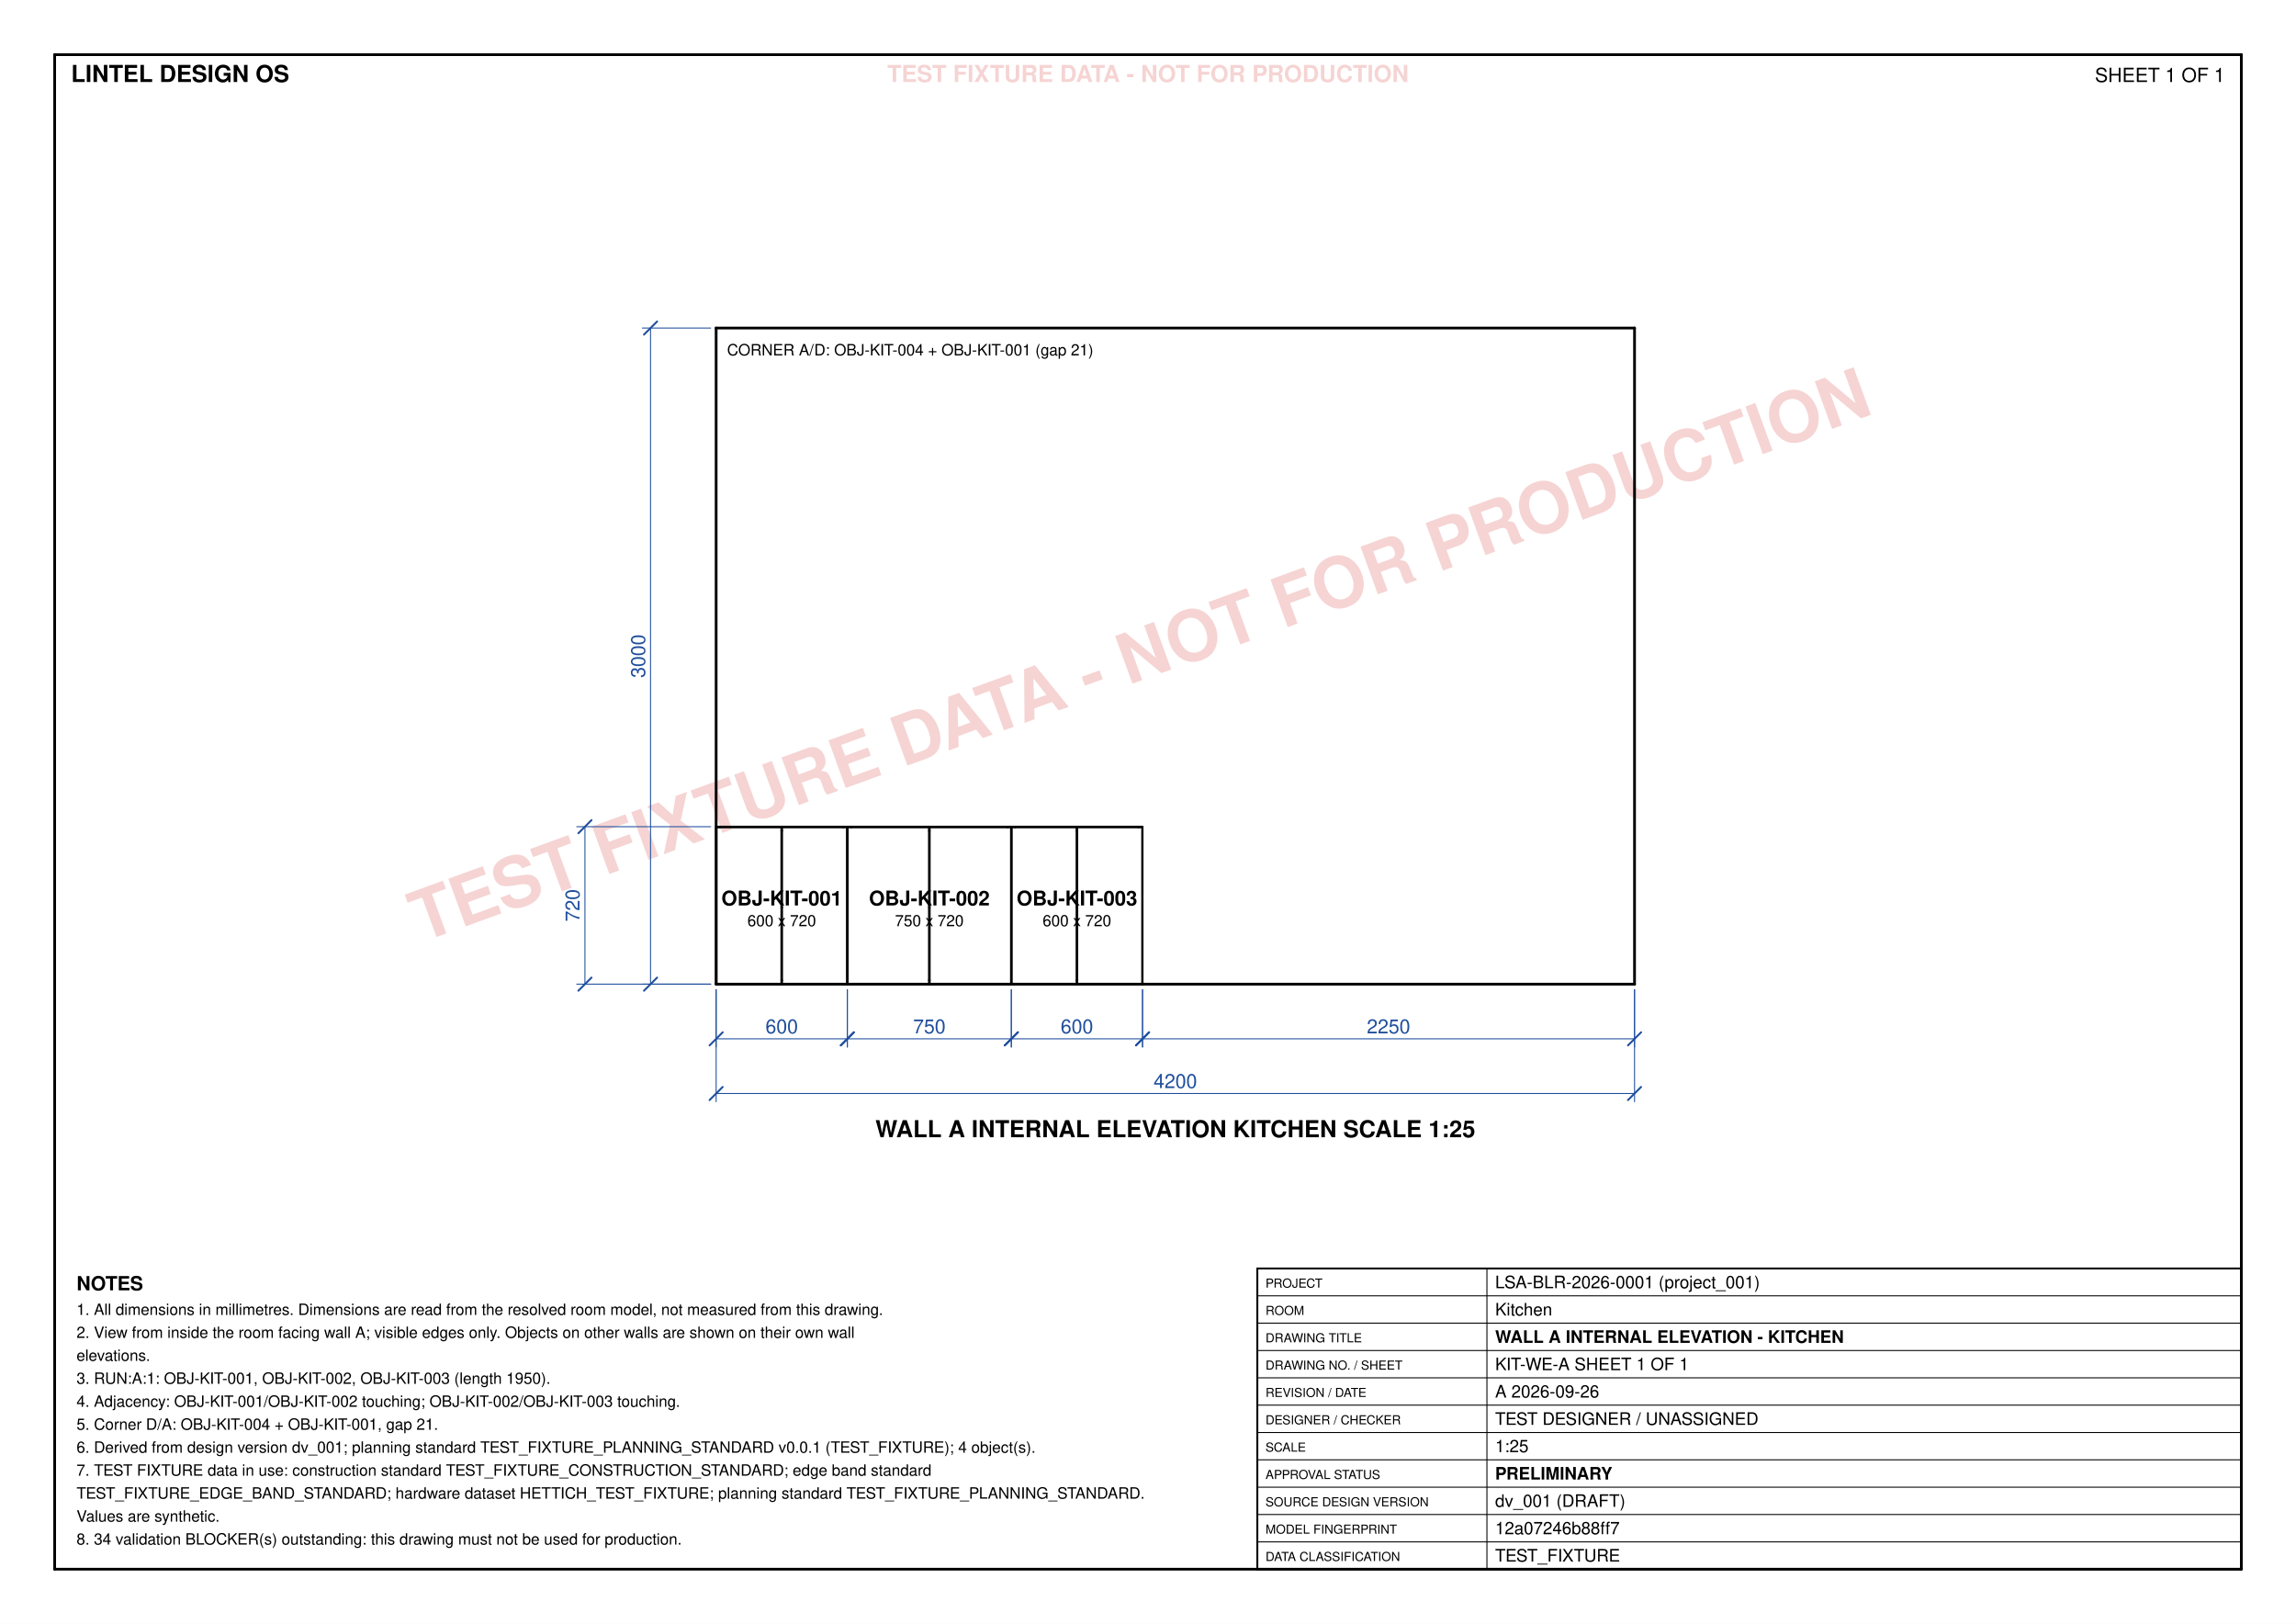
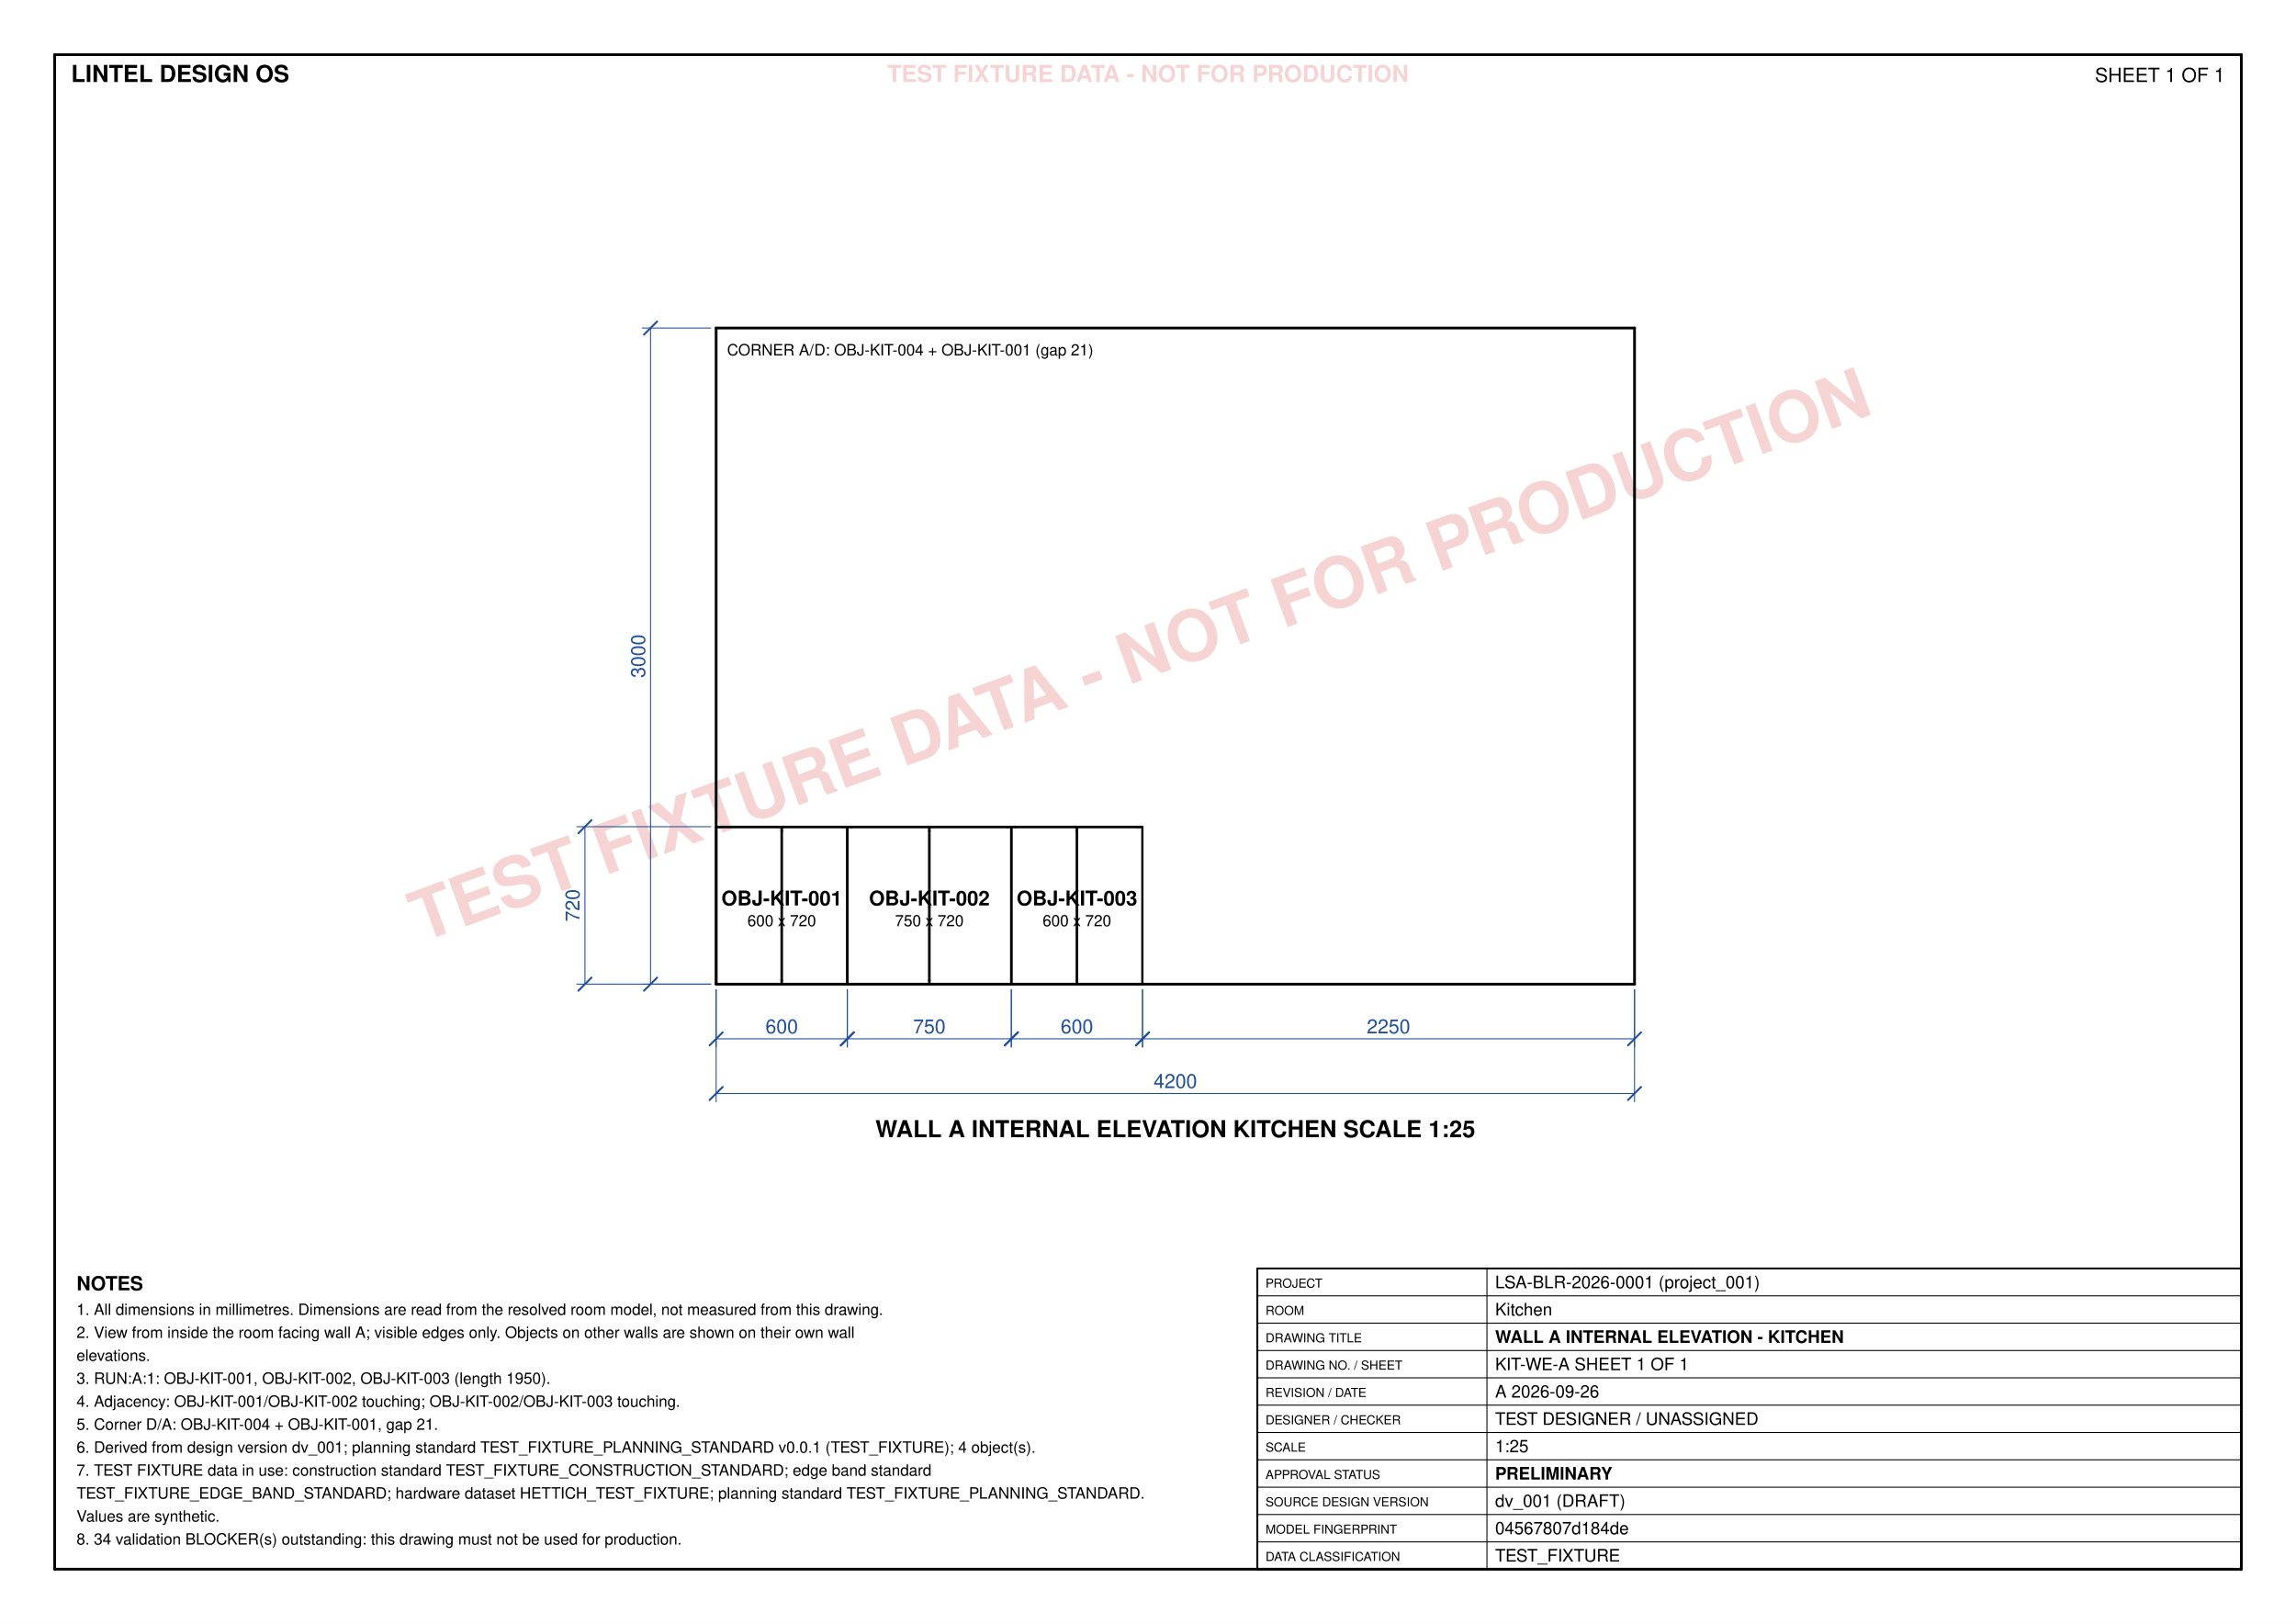
- <svg xmlns="http://www.w3.org/2000/svg" width="420mm" height="297mm" viewBox="0 0 420 297" data-drawing-id="DRW:dv_001:room_001:WALL_INTERNAL_ELEVATION:A:KIT-WE-A:RA" data-drawing-type="WALL_INTERNAL_ELEVATION" data-status="PRELIMINARY" data-design-version="dv_001" data-model-fingerprint="12a07246b88ff7" data-classification="TEST_FIXTURE" data-content-hash="1d9fb460c1b9c6" data-sheet="1/1" data-room-id="room_001" data-objects="obj_001,obj_002,obj_003">
+ <svg xmlns="http://www.w3.org/2000/svg" width="420mm" height="297mm" viewBox="0 0 420 297" data-drawing-id="DRW:dv_001:room_001:WALL_INTERNAL_ELEVATION:A:KIT-WE-A:RA" data-drawing-type="WALL_INTERNAL_ELEVATION" data-status="PRELIMINARY" data-design-version="dv_001" data-model-fingerprint="04567807d184de" data-classification="TEST_FIXTURE" data-content-hash="0986b8c236b5ee" data-sheet="1/1" data-room-id="room_001" data-objects="obj_001,obj_002,obj_003">
  <rect x="0" y="0" width="420" height="297" fill="#ffffff" />
  <g id="WATERMARK" fill="#d9534f" stroke="#d9534f" opacity="0.25" font-family="Helvetica, Arial, sans-serif" stroke-linecap="round">
    <text stroke="none" x="210" y="124" font-size="12.714" text-anchor="middle" font-weight="bold" transform="rotate(-20 210 124)">TEST FIXTURE DATA - NOT FOR PRODUCTION</text>
    <text stroke="none" x="210" y="15" font-size="4.286" text-anchor="middle" font-weight="bold">TEST FIXTURE DATA - NOT FOR PRODUCTION</text>
  </g>
  <g id="BORDER" fill="#000000" stroke="#000000" font-family="Helvetica, Arial, sans-serif" stroke-linecap="round">
    <line fill="none" x1="10" y1="10" x2="410" y2="10" stroke-width="0.5" />
    <line fill="none" x1="410" y1="10" x2="410" y2="287" stroke-width="0.5" />
    <line fill="none" x1="410" y1="287" x2="10" y2="287" stroke-width="0.5" />
    <line fill="none" x1="10" y1="287" x2="10" y2="10" stroke-width="0.5" />
    <text stroke="none" x="13" y="15" font-size="4.286" text-anchor="start" font-weight="bold">LINTEL DESIGN OS</text>
    <text stroke="none" x="407" y="15" font-size="3.571" text-anchor="end">SHEET 1 OF 1</text>
  </g>
  <g id="VISIBLE" fill="#000000" stroke="#000000" font-family="Helvetica, Arial, sans-serif" stroke-linecap="round">
    <line fill="none" x1="131" y1="180" x2="299" y2="180" stroke-width="0.5" />
    <line fill="none" x1="131" y1="60" x2="299" y2="60" stroke-width="0.5" />
    <line fill="none" x1="131" y1="180" x2="131" y2="60" stroke-width="0.5" />
    <line fill="none" x1="299" y1="180" x2="299" y2="60" stroke-width="0.5" />
    <line fill="none" x1="131" y1="180" x2="209" y2="180" stroke-width="0.35" />
    <line fill="none" x1="142.94" y1="179.28" x2="143.06" y2="179.28" stroke-width="0.35" />
    <line fill="none" x1="169.94" y1="179.28" x2="170.06" y2="179.28" stroke-width="0.35" />
    <line fill="none" x1="196.94" y1="179.28" x2="197.06" y2="179.28" stroke-width="0.35" />
    <line fill="none" x1="142.94" y1="165.96" x2="143.06" y2="165.96" stroke-width="0.35" />
    <line fill="none" x1="169.94" y1="165.96" x2="170.06" y2="165.96" stroke-width="0.35" />
    <line fill="none" x1="196.94" y1="165.96" x2="197.06" y2="165.96" stroke-width="0.35" />
    <line fill="none" x1="142.94" y1="165.24" x2="143.06" y2="165.24" stroke-width="0.35" />
    <line fill="none" x1="169.94" y1="165.24" x2="170.06" y2="165.24" stroke-width="0.35" />
    <line fill="none" x1="196.94" y1="165.24" x2="197.06" y2="165.24" stroke-width="0.35" />
    <line fill="none" x1="142.94" y1="151.92" x2="143.06" y2="151.92" stroke-width="0.35" />
    <line fill="none" x1="169.94" y1="151.92" x2="170.06" y2="151.92" stroke-width="0.35" />
    <line fill="none" x1="196.94" y1="151.92" x2="197.06" y2="151.92" stroke-width="0.35" />
    <line fill="none" x1="131.06" y1="151.32" x2="142.94" y2="151.32" stroke-width="0.35" />
    <line fill="none" x1="143.06" y1="151.32" x2="154.94" y2="151.32" stroke-width="0.35" />
    <line fill="none" x1="155.06" y1="151.32" x2="169.94" y2="151.32" stroke-width="0.35" />
    <line fill="none" x1="170.06" y1="151.32" x2="184.94" y2="151.32" stroke-width="0.35" />
    <line fill="none" x1="185.06" y1="151.32" x2="196.94" y2="151.32" stroke-width="0.35" />
    <line fill="none" x1="197.06" y1="151.32" x2="208.94" y2="151.32" stroke-width="0.35" />
    <line fill="none" x1="131" y1="151.2" x2="209" y2="151.2" stroke-width="0.35" />
    <line fill="none" x1="131" y1="180" x2="131" y2="151.2" stroke-width="0.35" />
    <line fill="none" x1="131.06" y1="180" x2="131.06" y2="151.32" stroke-width="0.35" />
    <line fill="none" x1="131.72" y1="151.32" x2="131.72" y2="151.2" stroke-width="0.35" />
    <line fill="none" x1="142.94" y1="180" x2="142.94" y2="151.32" stroke-width="0.35" />
    <line fill="none" x1="143.06" y1="180" x2="143.06" y2="151.32" stroke-width="0.35" />
    <line fill="none" x1="154.28" y1="151.32" x2="154.28" y2="151.2" stroke-width="0.35" />
    <line fill="none" x1="154.94" y1="180" x2="154.94" y2="151.32" stroke-width="0.35" />
    <line fill="none" x1="155" y1="180" x2="155" y2="151.2" stroke-width="0.35" />
    <line fill="none" x1="155.06" y1="180" x2="155.06" y2="151.32" stroke-width="0.35" />
    <line fill="none" x1="155.72" y1="151.32" x2="155.72" y2="151.2" stroke-width="0.35" />
    <line fill="none" x1="169.94" y1="180" x2="169.94" y2="151.32" stroke-width="0.35" />
    <line fill="none" x1="170.06" y1="180" x2="170.06" y2="151.32" stroke-width="0.35" />
    <line fill="none" x1="184.28" y1="151.32" x2="184.28" y2="151.2" stroke-width="0.35" />
    <line fill="none" x1="184.94" y1="180" x2="184.94" y2="151.32" stroke-width="0.35" />
    <line fill="none" x1="185" y1="180" x2="185" y2="151.2" stroke-width="0.35" />
    <line fill="none" x1="185.06" y1="180" x2="185.06" y2="151.32" stroke-width="0.35" />
    <line fill="none" x1="185.72" y1="151.32" x2="185.72" y2="151.2" stroke-width="0.35" />
    <line fill="none" x1="196.94" y1="180" x2="196.94" y2="151.32" stroke-width="0.35" />
    <line fill="none" x1="197.06" y1="180" x2="197.06" y2="151.32" stroke-width="0.35" />
    <line fill="none" x1="208.28" y1="151.32" x2="208.28" y2="151.2" stroke-width="0.35" />
    <line fill="none" x1="208.94" y1="180" x2="208.94" y2="151.32" stroke-width="0.35" />
    <line fill="none" x1="209" y1="180" x2="209" y2="151.2" stroke-width="0.35" />
  </g>
  <g id="DIMENSION" fill="#1f4e9c" stroke="#1f4e9c" font-family="Helvetica, Arial, sans-serif" stroke-linecap="round">
    <line fill="none" x1="131" y1="181" x2="131" y2="191.5" stroke-width="0.18" />
    <line fill="none" x1="129.8" y1="191.2" x2="132.2" y2="188.8" stroke-width="0.35" />
    <line fill="none" x1="155" y1="181" x2="155" y2="191.5" stroke-width="0.18" />
    <line fill="none" x1="153.8" y1="191.2" x2="156.2" y2="188.8" stroke-width="0.35" />
    <line fill="none" x1="131" y1="190" x2="155" y2="190" stroke-width="0.18" />
    <text stroke="none" x="143" y="189" font-size="3.571" text-anchor="middle">600</text>
    <line fill="none" x1="155" y1="181" x2="155" y2="191.5" stroke-width="0.18" />
    <line fill="none" x1="153.8" y1="191.2" x2="156.2" y2="188.8" stroke-width="0.35" />
    <line fill="none" x1="185" y1="181" x2="185" y2="191.5" stroke-width="0.18" />
    <line fill="none" x1="183.8" y1="191.2" x2="186.2" y2="188.8" stroke-width="0.35" />
    <line fill="none" x1="155" y1="190" x2="185" y2="190" stroke-width="0.18" />
    <text stroke="none" x="170" y="189" font-size="3.571" text-anchor="middle">750</text>
    <line fill="none" x1="185" y1="181" x2="185" y2="191.5" stroke-width="0.18" />
    <line fill="none" x1="183.8" y1="191.2" x2="186.2" y2="188.8" stroke-width="0.35" />
    <line fill="none" x1="209" y1="181" x2="209" y2="191.5" stroke-width="0.18" />
    <line fill="none" x1="207.8" y1="191.2" x2="210.2" y2="188.8" stroke-width="0.35" />
    <line fill="none" x1="185" y1="190" x2="209" y2="190" stroke-width="0.18" />
    <text stroke="none" x="197" y="189" font-size="3.571" text-anchor="middle">600</text>
    <line fill="none" x1="209" y1="181" x2="209" y2="191.5" stroke-width="0.18" />
    <line fill="none" x1="207.8" y1="191.2" x2="210.2" y2="188.8" stroke-width="0.35" />
    <line fill="none" x1="299" y1="181" x2="299" y2="191.5" stroke-width="0.18" />
    <line fill="none" x1="297.8" y1="191.2" x2="300.2" y2="188.8" stroke-width="0.35" />
    <line fill="none" x1="209" y1="190" x2="299" y2="190" stroke-width="0.18" />
    <text stroke="none" x="254" y="189" font-size="3.571" text-anchor="middle">2250</text>
    <line fill="none" x1="131" y1="181" x2="131" y2="201.5" stroke-width="0.18" />
    <line fill="none" x1="129.8" y1="201.2" x2="132.2" y2="198.8" stroke-width="0.35" />
    <line fill="none" x1="299" y1="181" x2="299" y2="201.5" stroke-width="0.18" />
    <line fill="none" x1="297.8" y1="201.2" x2="300.2" y2="198.8" stroke-width="0.35" />
    <line fill="none" x1="131" y1="200" x2="299" y2="200" stroke-width="0.18" />
    <text stroke="none" x="215" y="199" font-size="3.571" text-anchor="middle">4200</text>
    <line fill="none" x1="130" y1="180" x2="117.5" y2="180" stroke-width="0.18" />
    <line fill="none" x1="117.8" y1="181.2" x2="120.2" y2="178.8" stroke-width="0.35" />
    <line fill="none" x1="130" y1="60" x2="117.5" y2="60" stroke-width="0.18" />
    <line fill="none" x1="117.8" y1="61.2" x2="120.2" y2="58.8" stroke-width="0.35" />
    <line fill="none" x1="119" y1="180" x2="119" y2="60" stroke-width="0.18" />
    <text stroke="none" x="118" y="120" font-size="3.571" text-anchor="middle" transform="rotate(-90 118 120)">3000</text>
    <line fill="none" x1="130" y1="180" x2="105.5" y2="180" stroke-width="0.18" />
    <line fill="none" x1="105.8" y1="181.2" x2="108.2" y2="178.8" stroke-width="0.35" />
    <line fill="none" x1="130" y1="151.2" x2="105.5" y2="151.2" stroke-width="0.18" />
    <line fill="none" x1="105.8" y1="152.4" x2="108.2" y2="150" stroke-width="0.35" />
    <line fill="none" x1="107" y1="180" x2="107" y2="151.2" stroke-width="0.18" />
    <text stroke="none" x="106" y="165.6" font-size="3.571" text-anchor="middle" transform="rotate(-90 106 165.6)">720</text>
  </g>
  <g id="ANNOTATION" fill="#000000" stroke="#000000" font-family="Helvetica, Arial, sans-serif" stroke-linecap="round">
    <text stroke="none" x="143" y="165.6" font-size="3.714" text-anchor="middle" font-weight="bold">OBJ-KIT-001</text>
    <text stroke="none" x="143" y="169.4" font-size="2.857" text-anchor="middle">600 x 720</text>
    <text stroke="none" x="170" y="165.6" font-size="3.714" text-anchor="middle" font-weight="bold">OBJ-KIT-002</text>
    <text stroke="none" x="170" y="169.4" font-size="2.857" text-anchor="middle">750 x 720</text>
    <text stroke="none" x="197" y="165.6" font-size="3.714" text-anchor="middle" font-weight="bold">OBJ-KIT-003</text>
    <text stroke="none" x="197" y="169.4" font-size="2.857" text-anchor="middle">600 x 720</text>
    <text stroke="none" x="133" y="65" font-size="2.857" text-anchor="start">CORNER A/D: OBJ-KIT-004 + OBJ-KIT-001 (gap 21)</text>
    <text stroke="none" x="215" y="208" font-size="4.286" text-anchor="middle" font-weight="bold">WALL A INTERNAL ELEVATION  KITCHEN  SCALE 1:25</text>
    <text stroke="none" x="14" y="236" font-size="3.571" text-anchor="start" font-weight="bold">NOTES</text>
    <text stroke="none" x="14" y="240.5" font-size="2.857" text-anchor="start">1. All dimensions in millimetres. Dimensions are read from the resolved room model, not measured from this drawing.</text>
    <text stroke="none" x="14" y="244.7" font-size="2.857" text-anchor="start">2. View from inside the room facing wall A; visible edges only. Objects on other walls are shown on their own wall</text>
    <text stroke="none" x="14" y="248.9" font-size="2.857" text-anchor="start">   elevations.</text>
    <text stroke="none" x="14" y="253.1" font-size="2.857" text-anchor="start">3. RUN:A:1: OBJ-KIT-001, OBJ-KIT-002, OBJ-KIT-003 (length 1950).</text>
    <text stroke="none" x="14" y="257.3" font-size="2.857" text-anchor="start">4. Adjacency: OBJ-KIT-001/OBJ-KIT-002 touching; OBJ-KIT-002/OBJ-KIT-003 touching.</text>
    <text stroke="none" x="14" y="261.5" font-size="2.857" text-anchor="start">5. Corner D/A: OBJ-KIT-004 + OBJ-KIT-001, gap 21.</text>
    <text stroke="none" x="14" y="265.7" font-size="2.857" text-anchor="start">6. Derived from design version dv_001; planning standard TEST_FIXTURE_PLANNING_STANDARD v0.0.1 (TEST_FIXTURE); 4 object(s).</text>
    <text stroke="none" x="14" y="269.9" font-size="2.857" text-anchor="start">7. TEST FIXTURE data in use: construction standard TEST_FIXTURE_CONSTRUCTION_STANDARD; edge band standard</text>
    <text stroke="none" x="14" y="274.1" font-size="2.857" text-anchor="start">   TEST_FIXTURE_EDGE_BAND_STANDARD; hardware dataset HETTICH_TEST_FIXTURE; planning standard TEST_FIXTURE_PLANNING_STANDARD.</text>
    <text stroke="none" x="14" y="278.3" font-size="2.857" text-anchor="start">   Values are synthetic.</text>
    <text stroke="none" x="14" y="282.5" font-size="2.857" text-anchor="start">8. 34 validation BLOCKER(s) outstanding: this drawing must not be used for production.</text>
  </g>
  <g id="TITLE_BLOCK" fill="#000000" stroke="#000000" font-family="Helvetica, Arial, sans-serif" stroke-linecap="round">
    <line fill="none" x1="230" y1="232" x2="410" y2="232" stroke-width="0.35" />
    <line fill="none" x1="410" y1="232" x2="410" y2="287" stroke-width="0.35" />
    <line fill="none" x1="410" y1="287" x2="230" y2="287" stroke-width="0.35" />
    <line fill="none" x1="230" y1="287" x2="230" y2="232" stroke-width="0.35" />
    <line fill="none" x1="272" y1="232" x2="272" y2="287" stroke-width="0.18" />
    <text stroke="none" x="231.5" y="235.5" font-size="2.286" text-anchor="start">PROJECT</text>
    <text stroke="none" x="273.5" y="235.6" font-size="3.143" text-anchor="start">LSA-BLR-2026-0001 (project_001)</text>
    <line fill="none" x1="230" y1="237" x2="410" y2="237" stroke-width="0.18" />
    <text stroke="none" x="231.5" y="240.5" font-size="2.286" text-anchor="start">ROOM</text>
    <text stroke="none" x="273.5" y="240.6" font-size="3.143" text-anchor="start">Kitchen</text>
    <line fill="none" x1="230" y1="242" x2="410" y2="242" stroke-width="0.18" />
    <text stroke="none" x="231.5" y="245.5" font-size="2.286" text-anchor="start">DRAWING TITLE</text>
    <text stroke="none" x="273.5" y="245.6" font-size="3.143" text-anchor="start" font-weight="bold">WALL A INTERNAL ELEVATION - KITCHEN</text>
    <line fill="none" x1="230" y1="247" x2="410" y2="247" stroke-width="0.18" />
    <text stroke="none" x="231.5" y="250.5" font-size="2.286" text-anchor="start">DRAWING NO. / SHEET</text>
    <text stroke="none" x="273.5" y="250.6" font-size="3.143" text-anchor="start">KIT-WE-A   SHEET 1 OF 1</text>
    <line fill="none" x1="230" y1="252" x2="410" y2="252" stroke-width="0.18" />
    <text stroke="none" x="231.5" y="255.5" font-size="2.286" text-anchor="start">REVISION / DATE</text>
    <text stroke="none" x="273.5" y="255.6" font-size="3.143" text-anchor="start">A   2026-09-26</text>
    <line fill="none" x1="230" y1="257" x2="410" y2="257" stroke-width="0.18" />
    <text stroke="none" x="231.5" y="260.5" font-size="2.286" text-anchor="start">DESIGNER / CHECKER</text>
    <text stroke="none" x="273.5" y="260.6" font-size="3.143" text-anchor="start">TEST DESIGNER / UNASSIGNED</text>
    <line fill="none" x1="230" y1="262" x2="410" y2="262" stroke-width="0.18" />
    <text stroke="none" x="231.5" y="265.5" font-size="2.286" text-anchor="start">SCALE</text>
    <text stroke="none" x="273.5" y="265.6" font-size="3.143" text-anchor="start">1:25</text>
    <line fill="none" x1="230" y1="267" x2="410" y2="267" stroke-width="0.18" />
    <text stroke="none" x="231.5" y="270.5" font-size="2.286" text-anchor="start">APPROVAL STATUS</text>
    <text stroke="none" x="273.5" y="270.6" font-size="3.143" text-anchor="start" font-weight="bold">PRELIMINARY</text>
    <line fill="none" x1="230" y1="272" x2="410" y2="272" stroke-width="0.18" />
    <text stroke="none" x="231.5" y="275.5" font-size="2.286" text-anchor="start">SOURCE DESIGN VERSION</text>
    <text stroke="none" x="273.5" y="275.6" font-size="3.143" text-anchor="start">dv_001 (DRAFT)</text>
    <line fill="none" x1="230" y1="277" x2="410" y2="277" stroke-width="0.18" />
    <text stroke="none" x="231.5" y="280.5" font-size="2.286" text-anchor="start">MODEL FINGERPRINT</text>
-     <text stroke="none" x="273.5" y="280.6" font-size="3.143" text-anchor="start">12a07246b88ff7</text>
+     <text stroke="none" x="273.5" y="280.6" font-size="3.143" text-anchor="start">04567807d184de</text>
    <line fill="none" x1="230" y1="282" x2="410" y2="282" stroke-width="0.18" />
    <text stroke="none" x="231.5" y="285.5" font-size="2.286" text-anchor="start">DATA CLASSIFICATION</text>
    <text stroke="none" x="273.5" y="285.6" font-size="3.143" text-anchor="start">TEST_FIXTURE</text>
  </g>
</svg>
